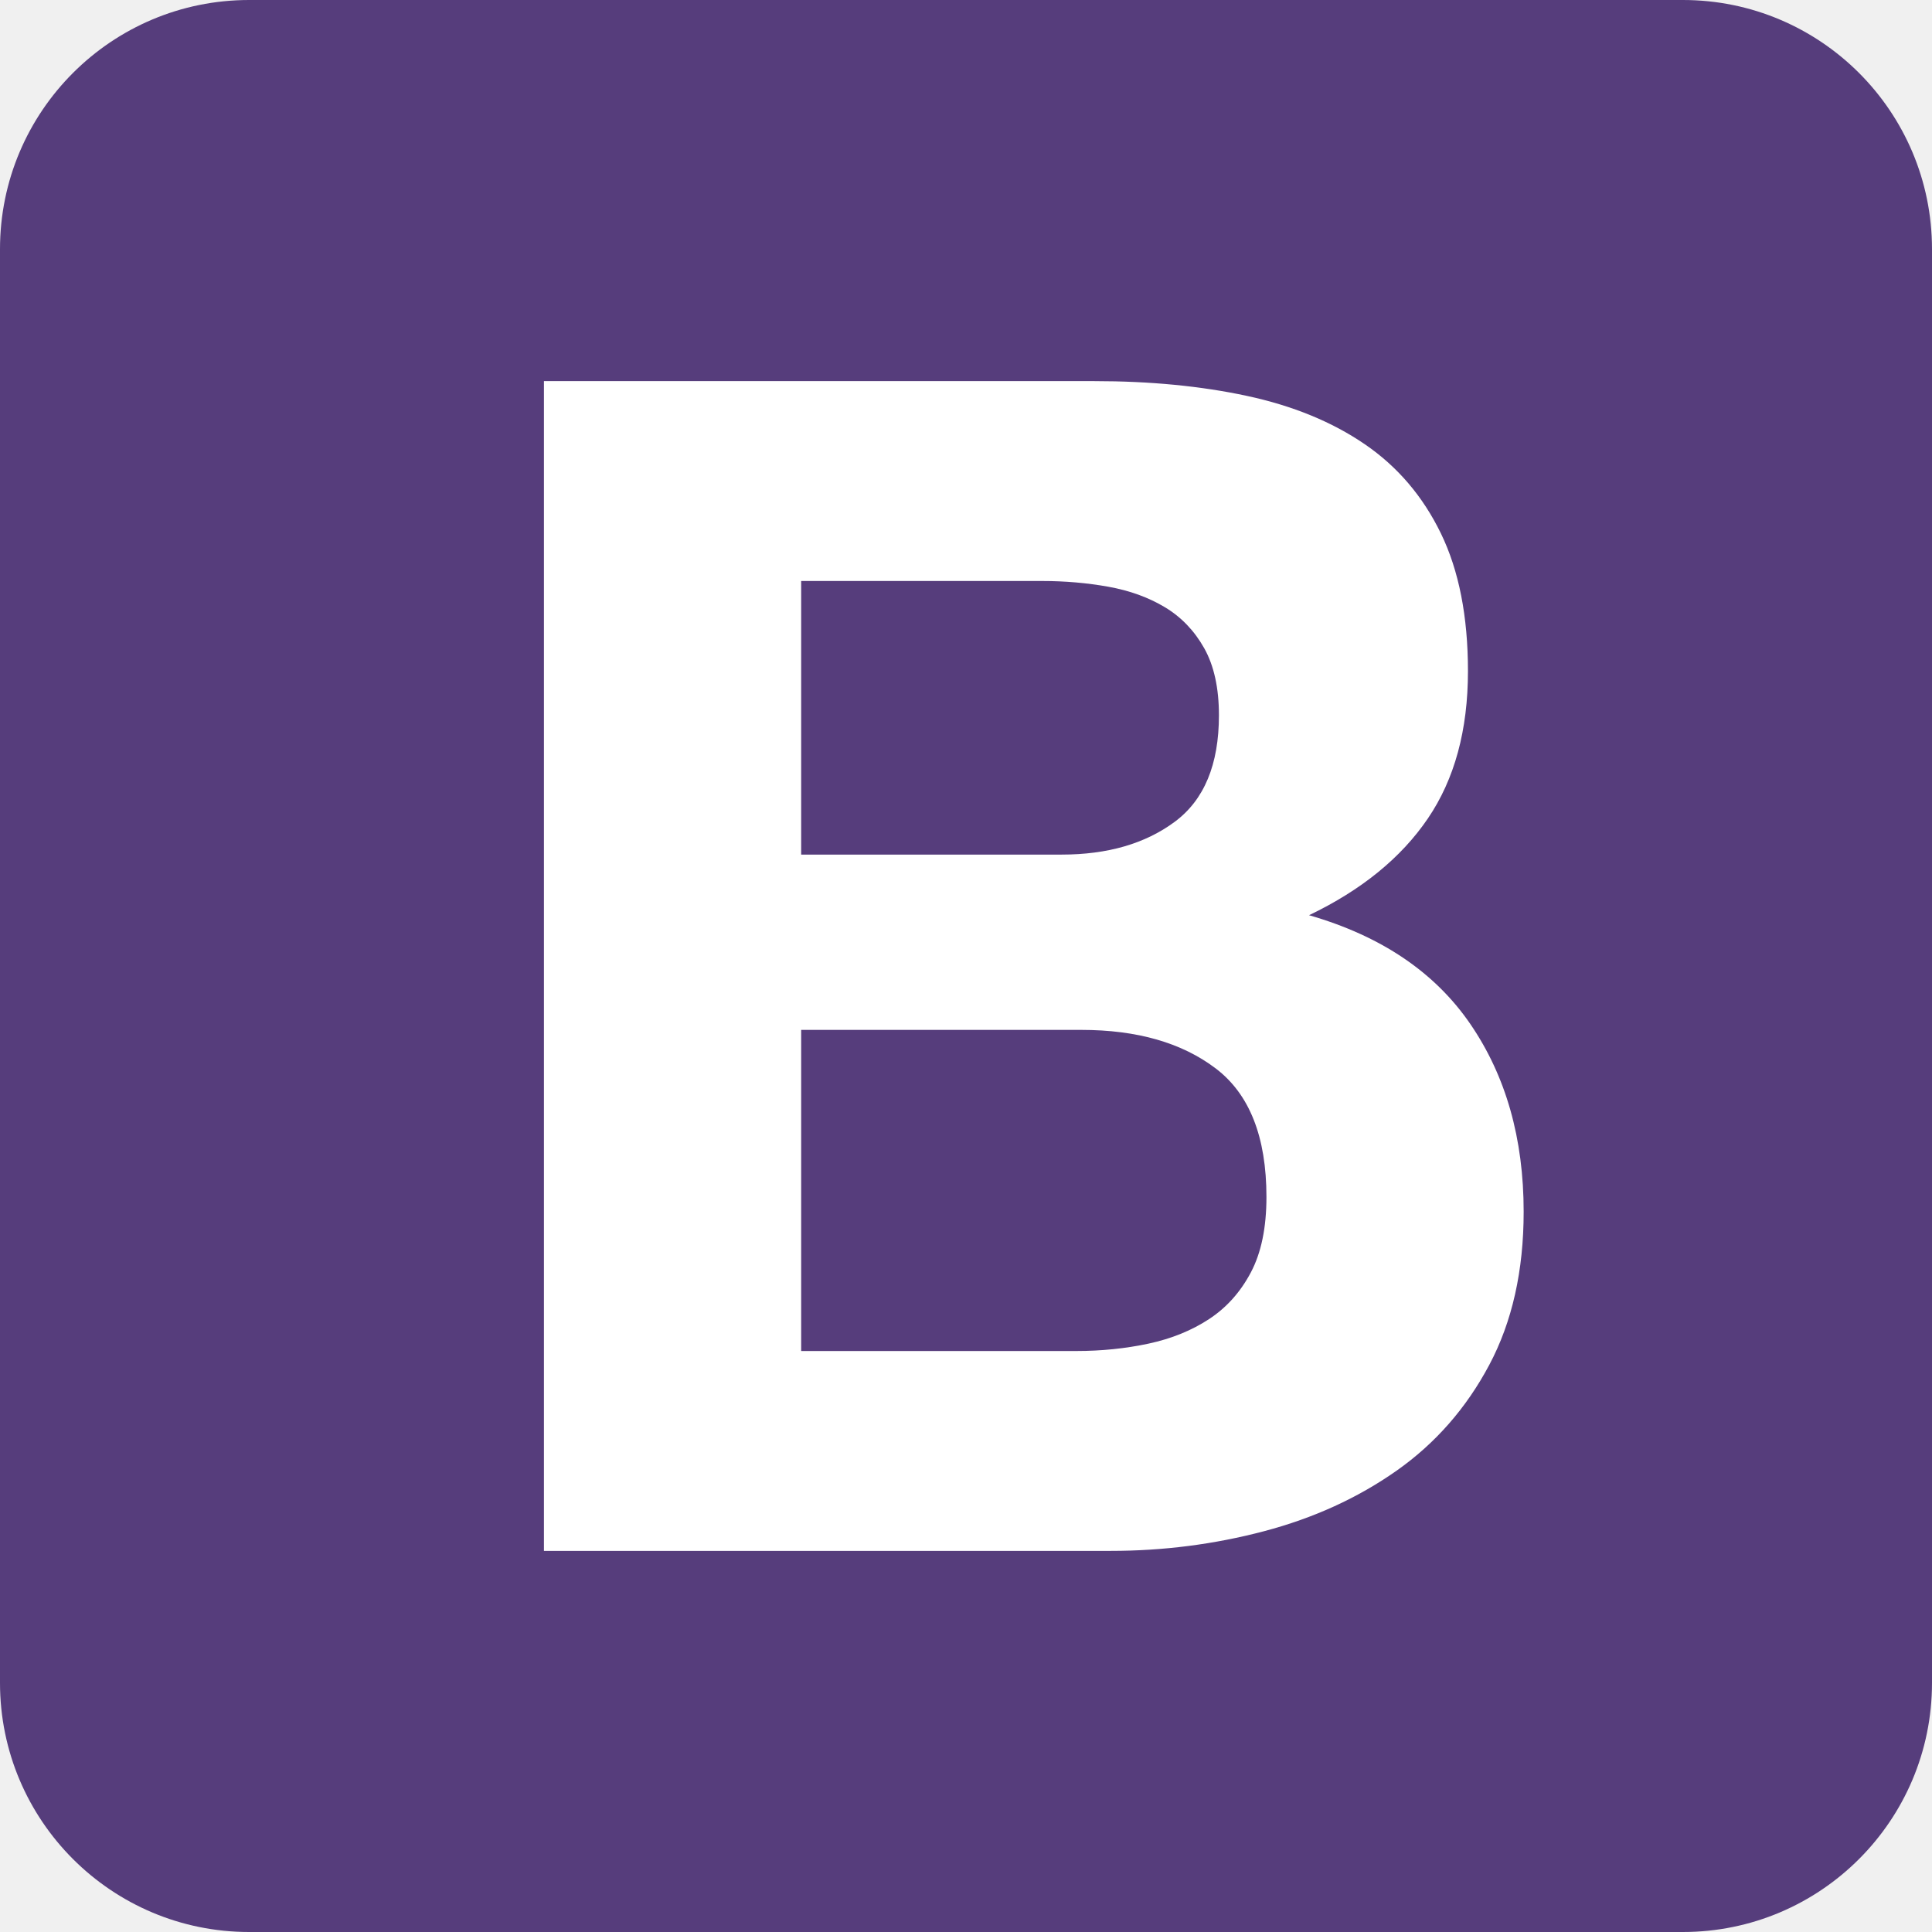
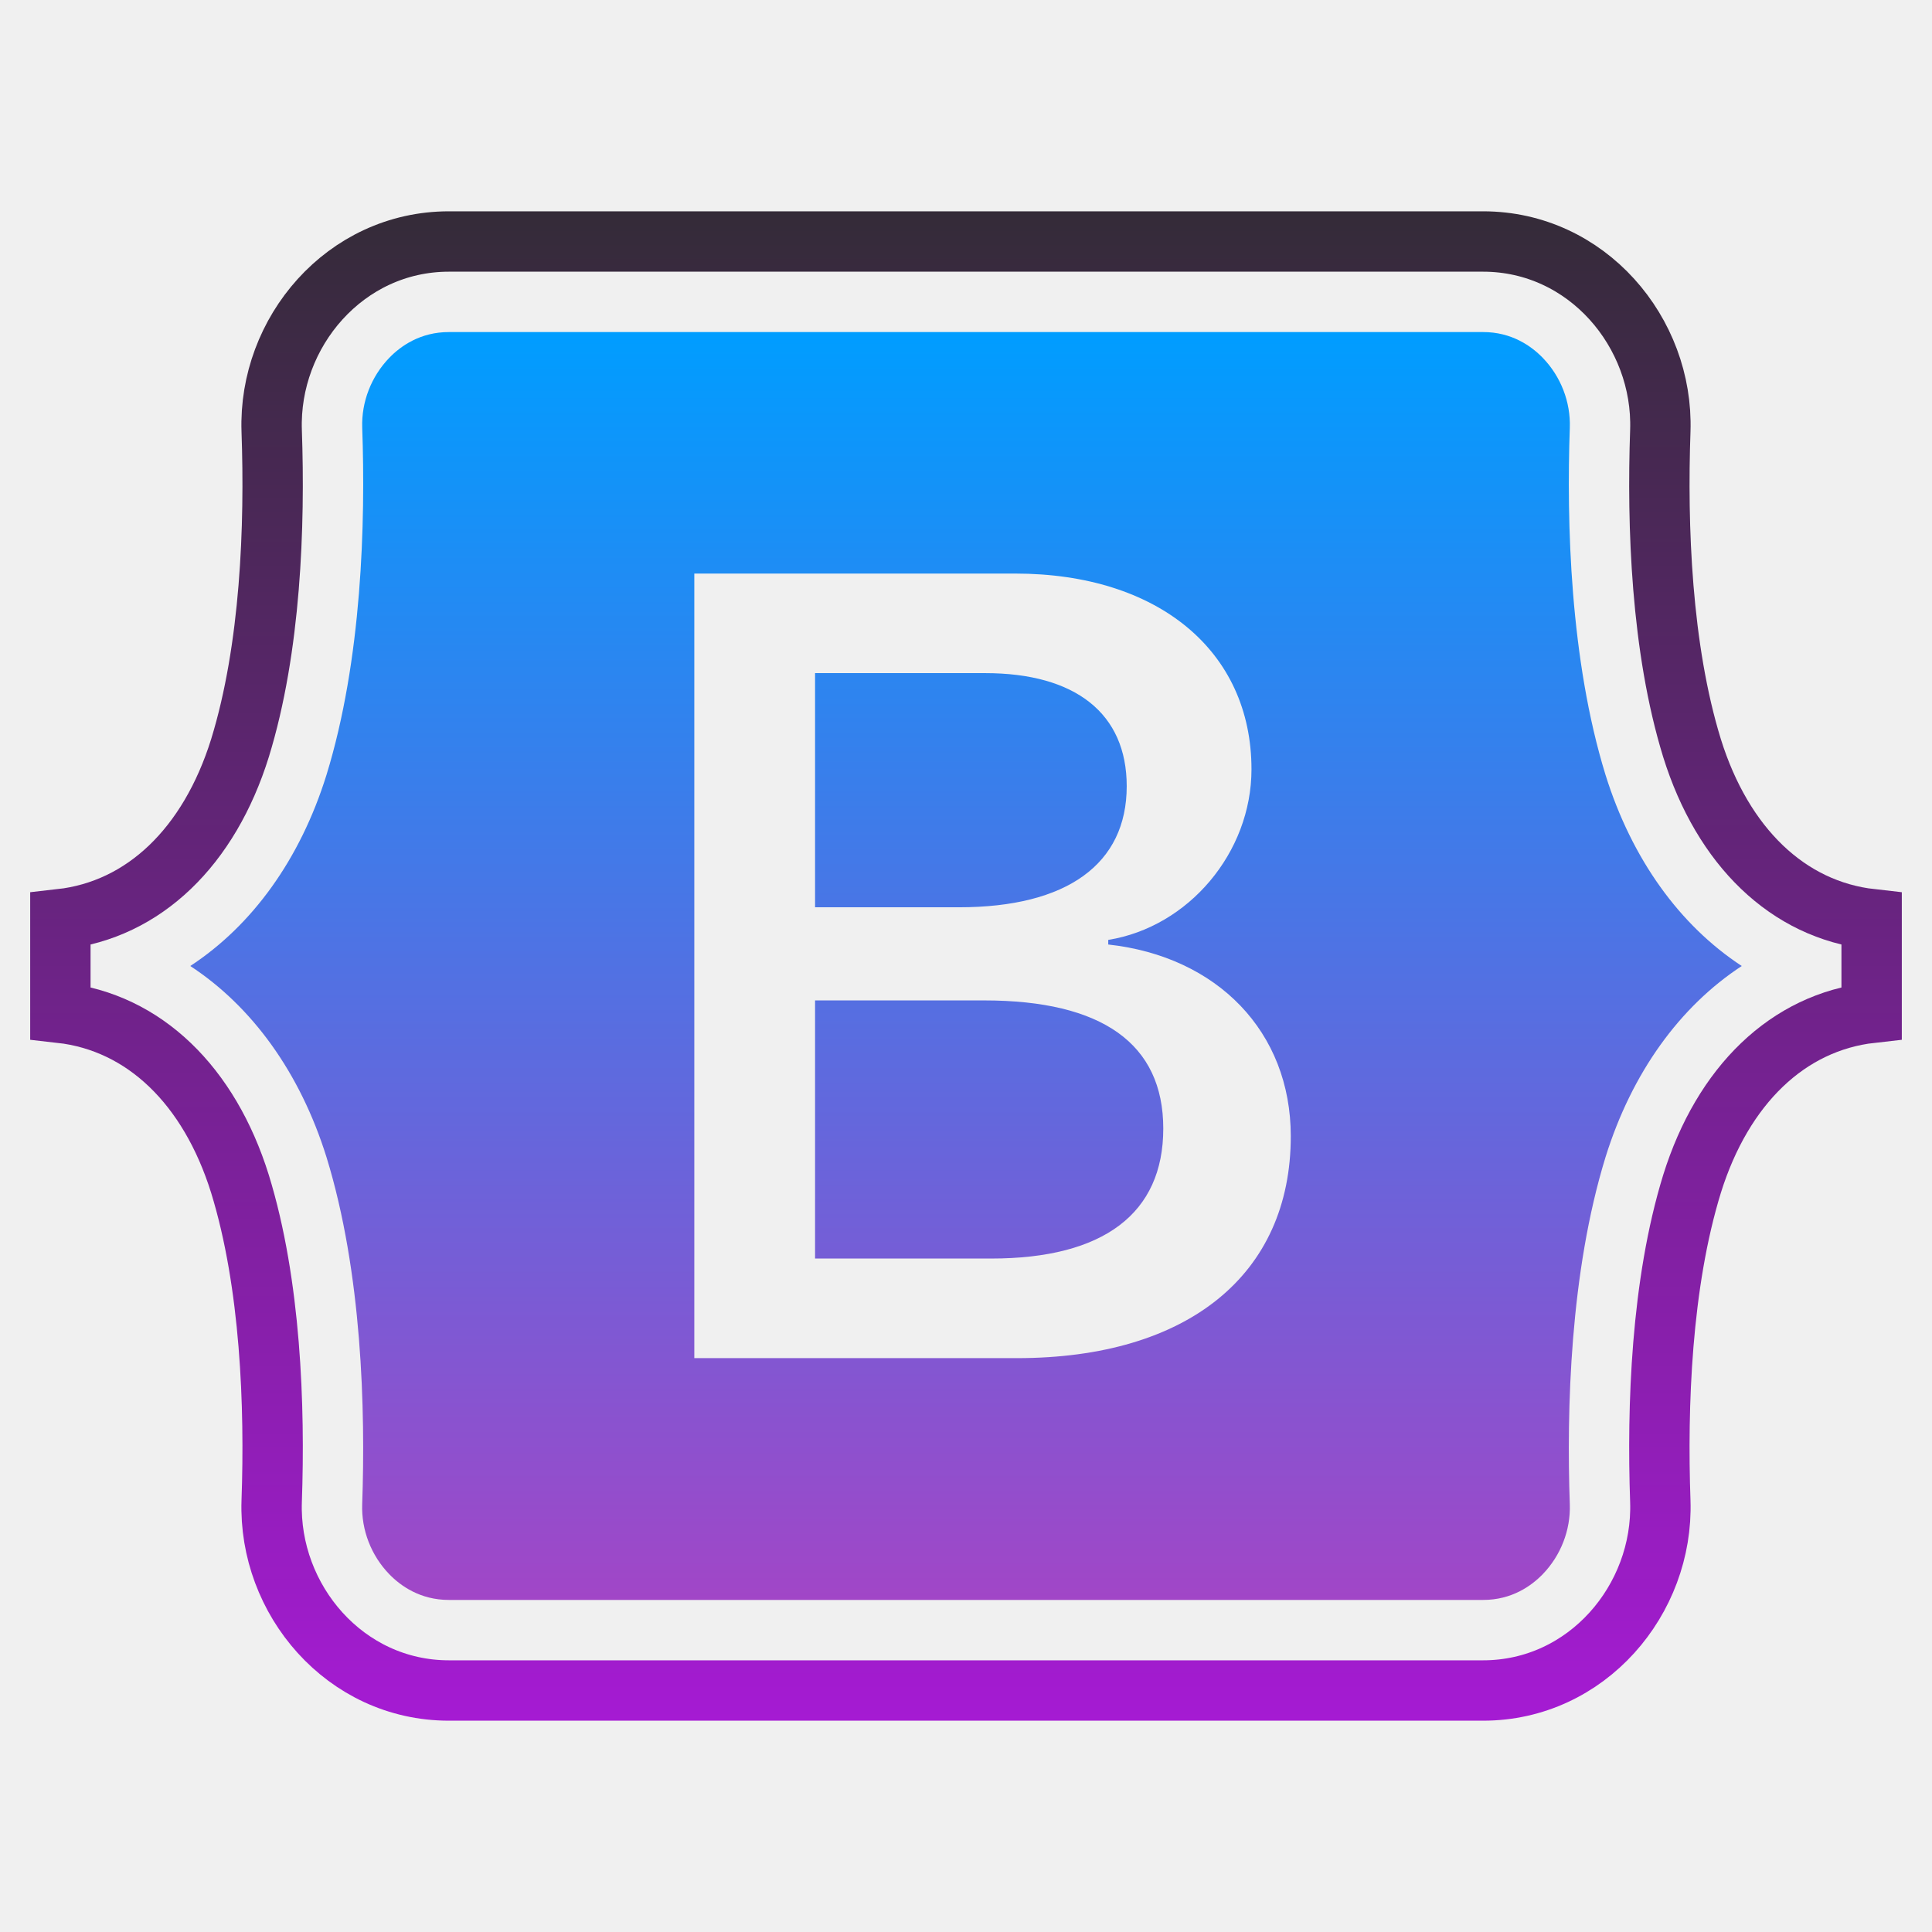
- <svg xmlns="http://www.w3.org/2000/svg" width="2500" height="2500" preserveAspectRatio="xMinYMin meet" viewBox="0 0 256 256" id="bootstrap">
-   <path fill="#563D7C" d="M0 222.991C0 241.223 14.779 256 33.009 256H222.99C241.223 256 256 241.221 256 222.991V33.01C256 14.777 241.221 0 222.991 0H33.01C14.777 0 0 14.779 0 33.009V222.99z" />
-   <path fill="#FFF" d="M106.158 113.238V76.985h31.911c3.04 0 5.97.253 8.792.76 2.822.506 5.319 1.41 7.49 2.713 2.17 1.303 3.907 3.112 5.21 5.427 1.302 2.316 1.954 5.283 1.954 8.9 0 6.513-1.954 11.217-5.862 14.111-3.907 2.895-8.9 4.342-14.979 4.342h-34.516zM72.075 50.5v155h75.112c6.947 0 13.713-.868 20.298-2.605 6.585-1.737 12.446-4.414 17.584-8.032 5.137-3.618 9.226-8.286 12.265-14.002 3.04-5.717 4.559-12.483 4.559-20.298 0-9.697-2.352-17.982-7.055-24.856-4.704-6.875-11.832-11.687-21.384-14.437 6.947-3.328 12.194-7.598 15.74-12.808 3.545-5.21 5.318-11.722 5.318-19.538 0-7.236-1.194-13.314-3.582-18.235-2.388-4.92-5.753-8.864-10.095-11.831-4.341-2.967-9.551-5.102-15.63-6.404-6.078-1.303-12.808-1.954-20.189-1.954H72.075zm34.083 128.515v-42.549h37.121c7.381 0 13.315 1.7 17.802 5.102 4.486 3.401 6.73 9.081 6.73 17.041 0 4.053-.688 7.381-2.063 9.986-1.375 2.605-3.22 4.668-5.536 6.187-2.315 1.52-4.993 2.605-8.032 3.257-3.04.65-6.223.976-9.552.976h-36.47z" />
+ <svg xmlns="http://www.w3.org/2000/svg" viewBox="0,0,256,256" width="200px" height="200px" fill-rule="nonzero">
+   <defs>
+     <linearGradient x1="32" y1="57" x2="32" y2="7" gradientUnits="userSpaceOnUse" id="color-1">
+       <stop offset="0" stop-color="#a51bd3" />
+       <stop offset="1" stop-color="#342b38" />
+     </linearGradient>
+     <linearGradient x1="32" y1="53" x2="32" y2="11" gradientUnits="userSpaceOnUse" id="color-2">
+       <stop offset="0" stop-color="#a146c7" />
+       <stop offset="1" stop-color="#009dff" />
+     </linearGradient>
+   </defs>
+   <g fill="none" fill-rule="nonzero" stroke="none" stroke-width="none" stroke-linecap="butt" stroke-linejoin="miter" stroke-miterlimit="10" stroke-dasharray="" stroke-dashoffset="0" font-family="none" font-weight="none" font-size="none" text-anchor="none" style="mix-blend-mode: normal">
+     <g transform="scale(4,4)">
+       <path d="M62,30.45v3.1c-2.77,0.31 -4.93,2.4 -5.95,5.67c-1.02,3.31 -1.16,7.37 -1.05,10.51c0.11,3.26 -2.43,6.27 -5.87,6.27h-34.26c-3.44,0 -5.98,-3.01 -5.87,-6.27c0.11,-3.14 -0.03,-7.2 -1.05,-10.51c-1.02,-3.27 -3.18,-5.36 -5.95,-5.67v-3.1c2.77,-0.31 4.93,-2.4 5.95,-5.67c1.02,-3.31 1.16,-7.37 1.05,-10.51c-0.11,-3.26 2.43,-6.27 5.87,-6.27h34.26c3.44,0 5.98,3.01 5.87,6.27c-0.11,3.14 0.03,7.2 1.05,10.51c1.02,3.27 3.18,5.36 5.95,5.67z" fill="none" stroke="url(#color-1)" stroke-width="2" />
+       <path d="M14.87,53c-0.95,0 -1.599,-0.465 -1.976,-0.854c-0.599,-0.619 -0.925,-1.462 -0.896,-2.314c0.11,-3.134 -0.005,-7.677 -1.181,-11.495c-0.875,-2.804 -2.466,-4.995 -4.514,-6.337c2.048,-1.341 3.639,-3.529 4.511,-6.326c1.18,-3.829 1.295,-8.372 1.185,-11.51c-0.028,-0.848 0.298,-1.691 0.896,-2.31c0.376,-0.389 1.025,-0.854 1.975,-0.854h34.26c0.95,0 1.599,0.465 1.976,0.854c0.599,0.619 0.925,1.462 0.896,2.314c-0.11,3.134 0.005,7.677 1.181,11.495c0.875,2.804 2.467,4.995 4.515,6.337c-2.048,1.341 -3.639,3.529 -4.511,6.326c-1.18,3.829 -1.295,8.372 -1.185,11.51c0.028,0.848 -0.298,1.691 -0.896,2.31c-0.377,0.389 -1.026,0.854 -1.976,0.854zM36.713,31.135c2.657,-0.428 4.744,-2.891 4.744,-5.65c0,-3.93 -3.105,-6.485 -7.829,-6.485h-10.628v25.99h10.689c5.66,0 9.07,-2.769 9.07,-7.35c0,-3.461 -2.433,-5.955 -6.047,-6.352v-0.153zM32.631,22.298c2.993,0 4.693,1.334 4.693,3.746c0,2.576 -1.975,4.011 -5.558,4.011h-4.766v-7.757zM27,41.692v-8.552h5.6c3.909,0 5.935,1.435 5.935,4.245c0,2.81 -1.975,4.306 -5.701,4.306h-5.834z" fill="url(#color-2)" stroke="none" stroke-width="1" />
+     </g>
+   </g>
</svg>
